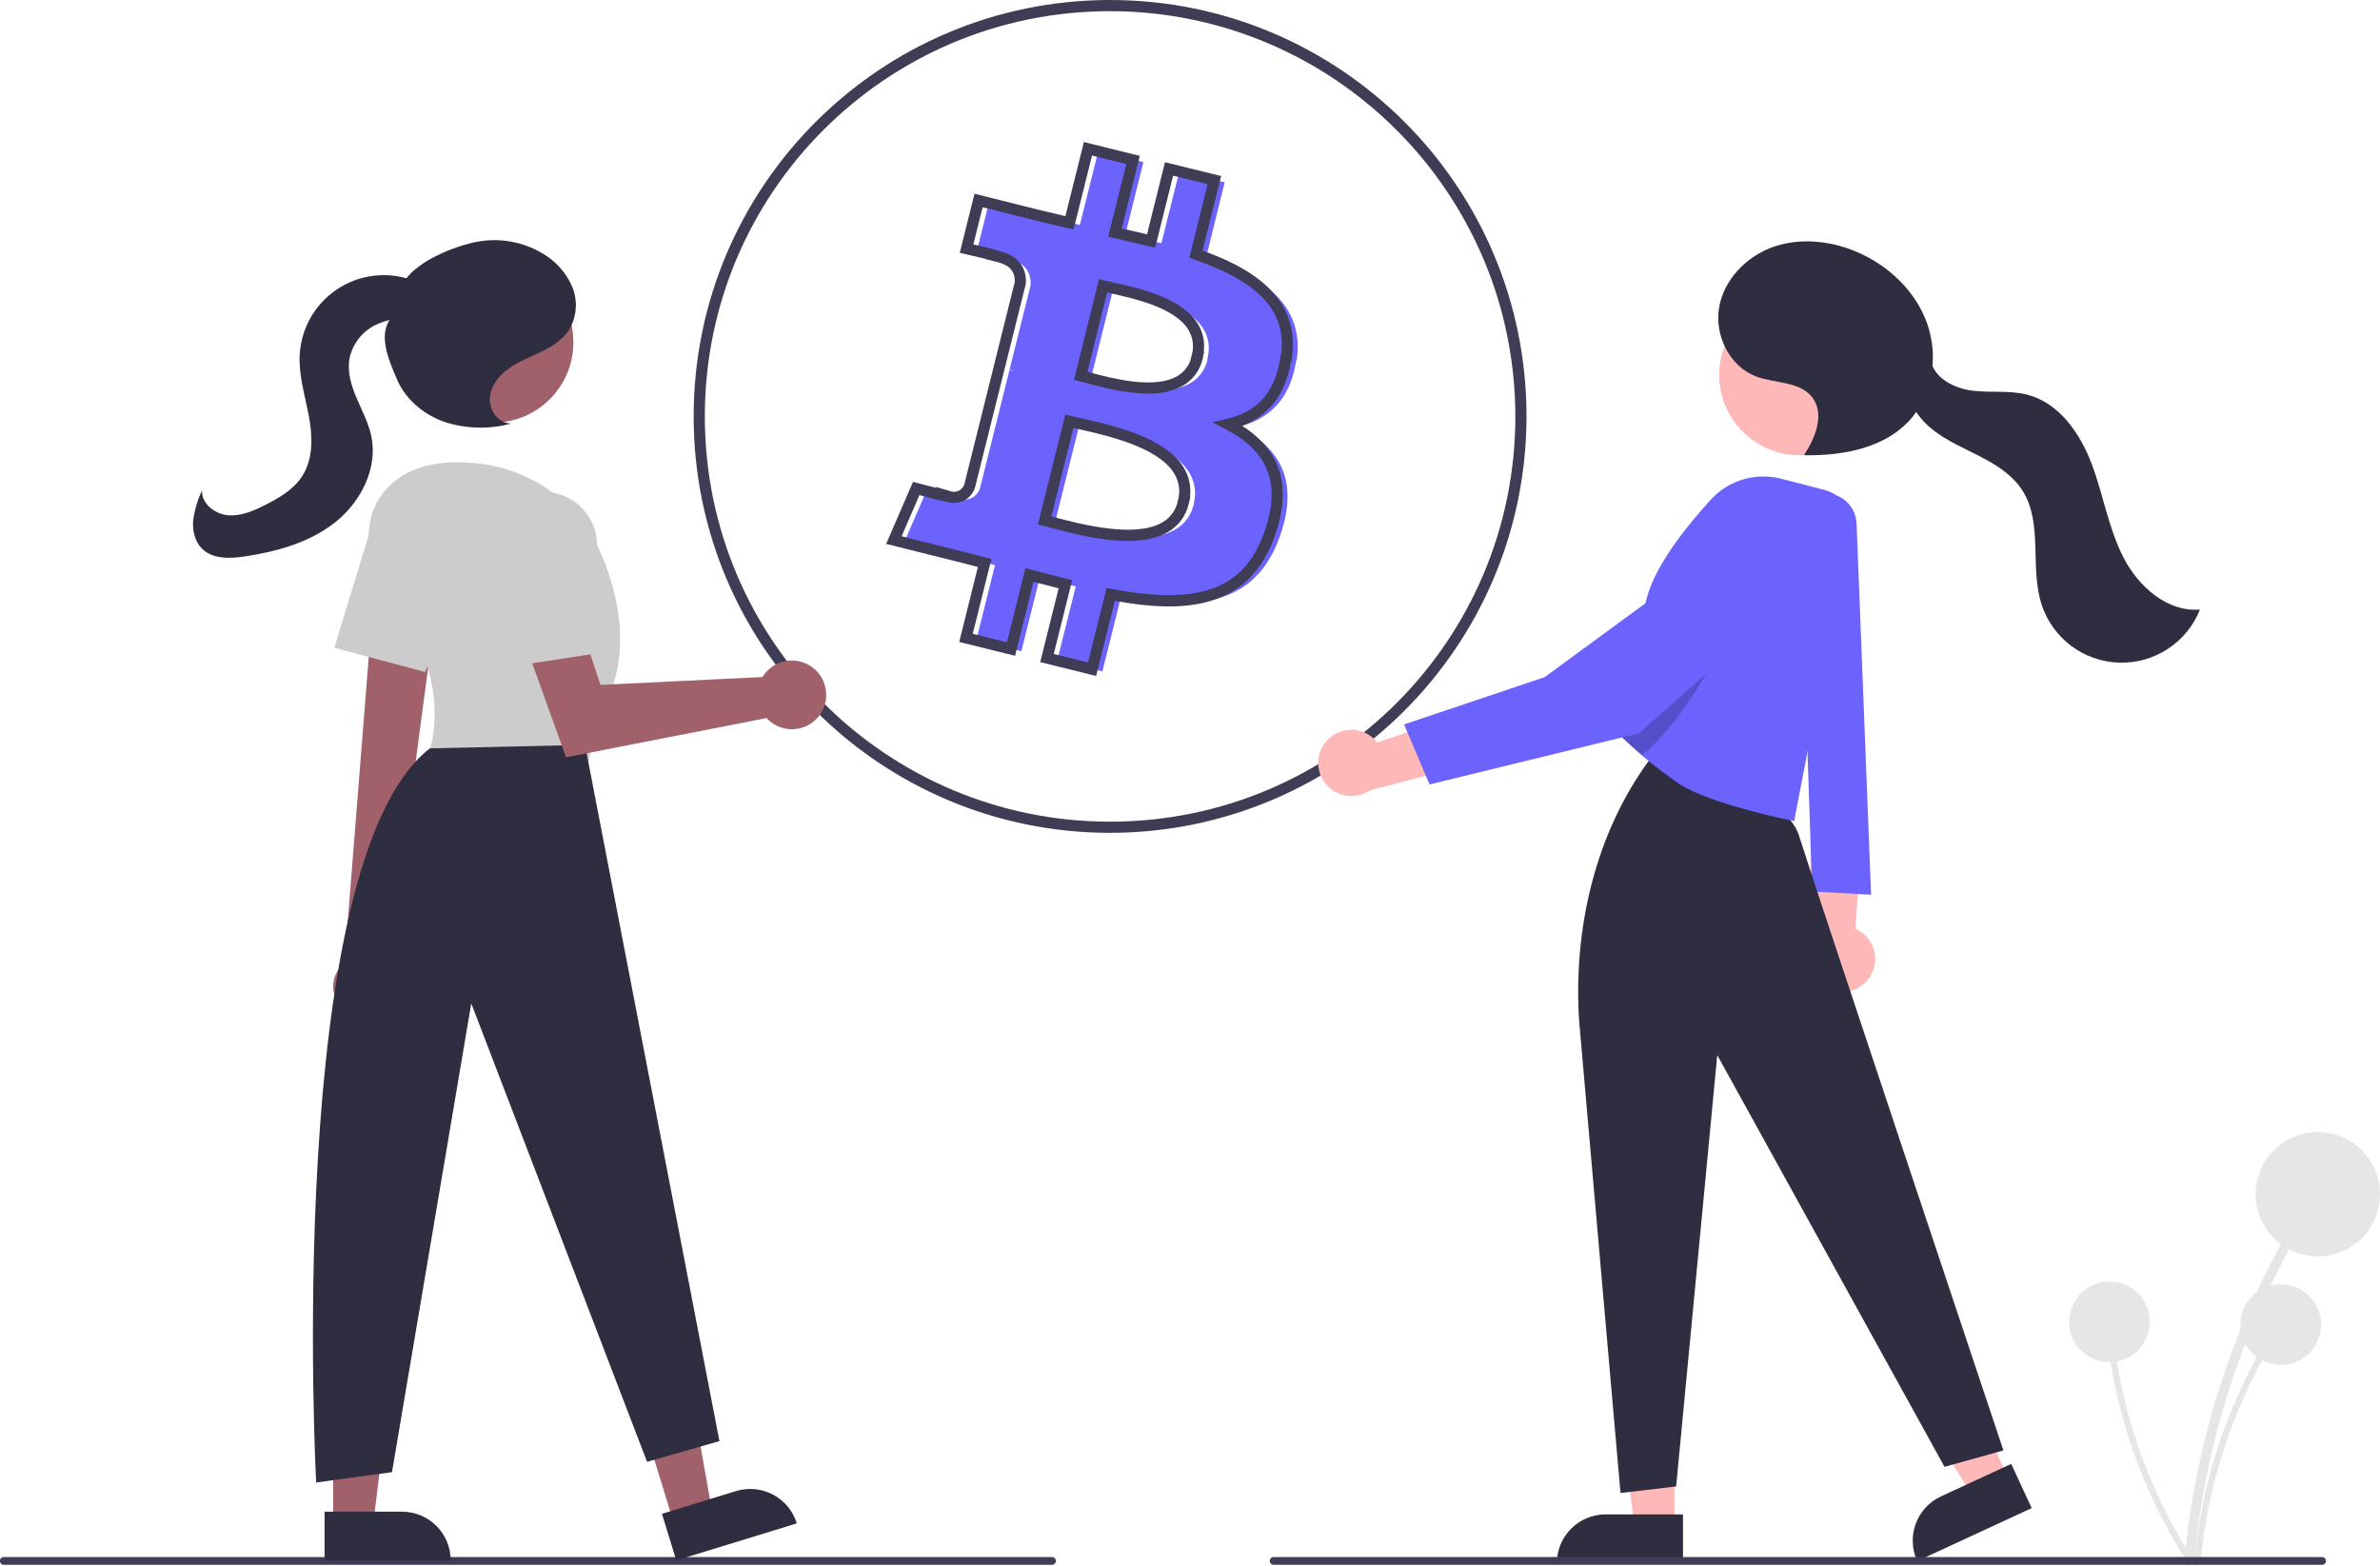
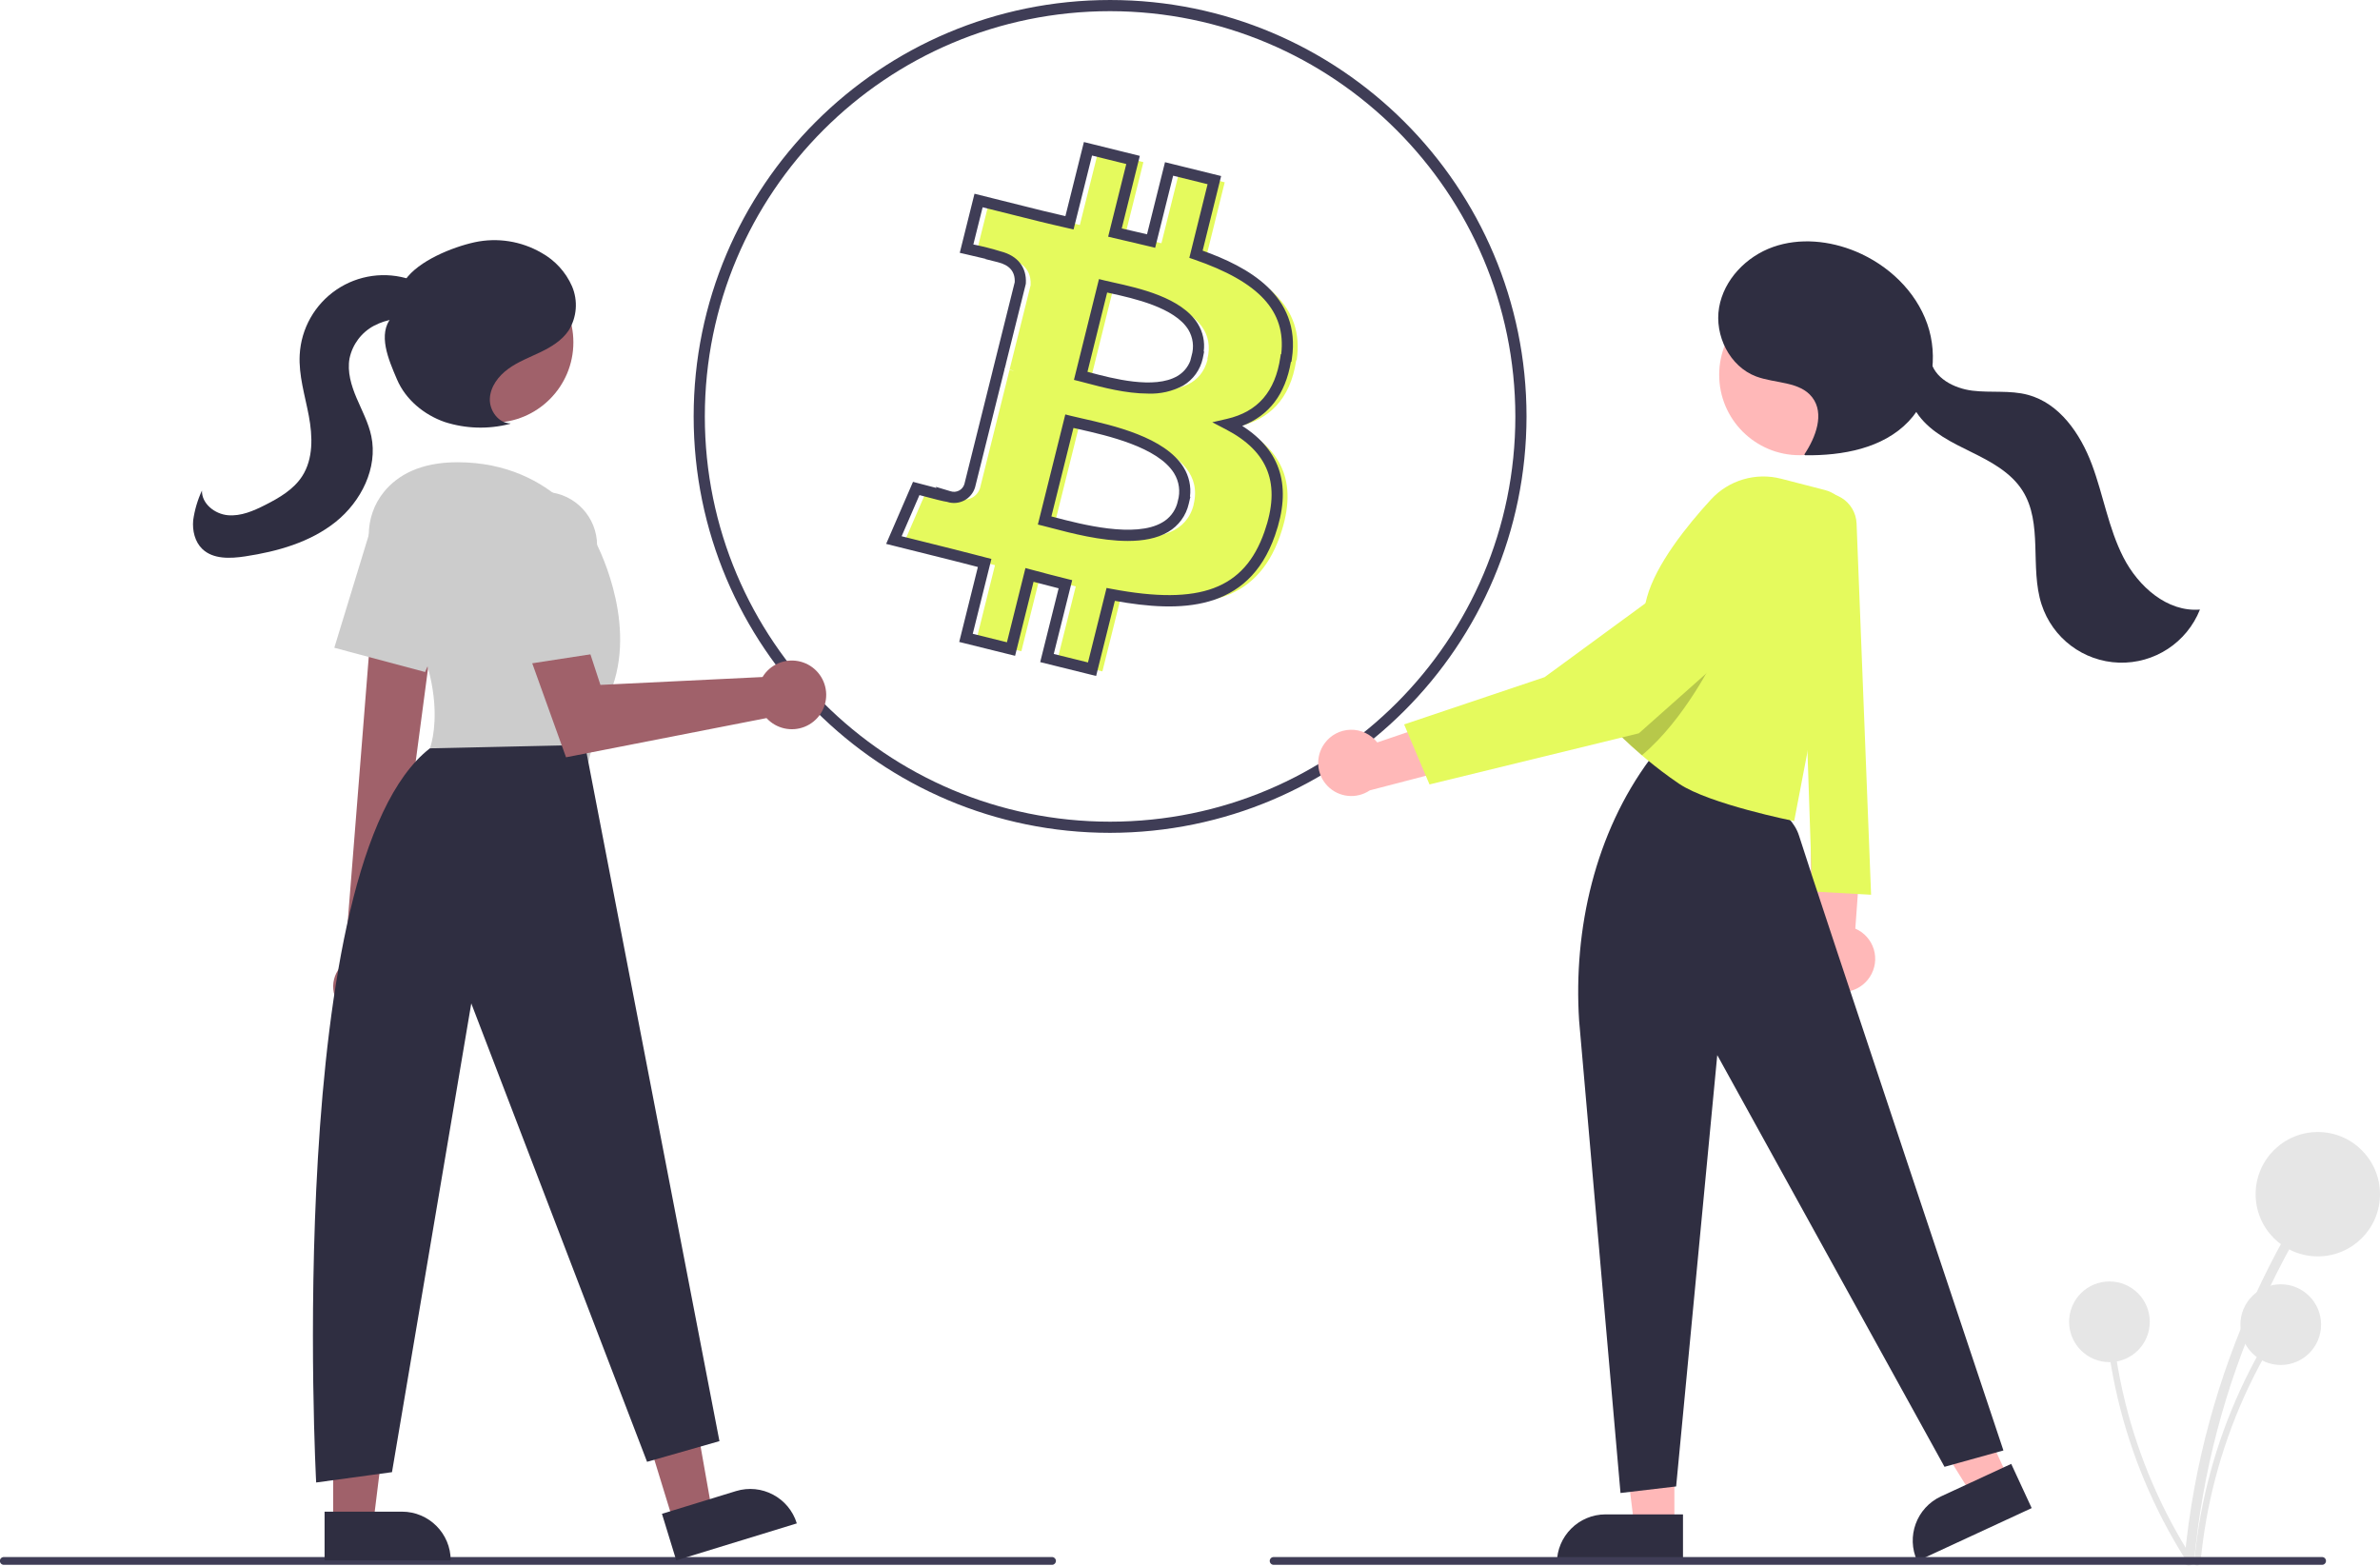
<svg xmlns="http://www.w3.org/2000/svg" width="727.21" height="478.36" viewBox="0 0 727.21 478.36" role="img" artist="Katerina Limpitsouni" source="https://undraw.co/">
-   <path d="M604.991,289.168l5.615-22.646L596.765,263.109l-5.495,22.032c-3.618-.904-7.338-1.707-11.042-2.594l5.53-22.185-13.772-3.413L566.338,279.56q-4.506-1.024-8.789-2.065l-18.994-4.744-3.669,14.711s10,2.287,10,2.492c5.58,1.399,6.587,5.12,6.417,8.004l-6.434,25.786a10.033,10.033,0,0,1,1.433.461l-1.451-.358-9.01,36.111a4.992,4.992,0,0,1-6.28,3.277H529.527c.137.205-10.017-2.492-10.017-2.492l-6.826,15.769,17.919,4.471c3.413.836,6.604,1.707,9.813,2.526L534.715,406.392,548.47,409.805l5.649-22.646c3.652.99,7.321,1.928,10.973,2.85l-5.632,22.544,13.772,3.413,5.7-22.851c23.482,4.437,41.162,2.645,48.585-18.584,5.99-17.066-.29-26.964-12.663-33.397,8.994-2.082,15.786-7.987,17.595-20.223l.153-.068C635.095,304.135,622.364,295.158,604.991,289.168Zm-3.857,75.806c-4.249,17.066-33.055,7.85-42.391,5.546l7.56-30.326c9.3,2.338,39.251,6.946,34.796,24.779Zm4.266-44.371c-3.891,15.564-27.851,7.645-35.633,5.717l6.826-27.493c7.765,1.928,32.817,5.546,28.704,21.776Z" transform="translate(-236.3952 -210.8201)" fill="#6c63ff" />
+   <path d="M604.991,289.168l5.615-22.646L596.765,263.109l-5.495,22.032c-3.618-.904-7.338-1.707-11.042-2.594l5.53-22.185-13.772-3.413L566.338,279.56q-4.506-1.024-8.789-2.065l-18.994-4.744-3.669,14.711s10,2.287,10,2.492c5.58,1.399,6.587,5.12,6.417,8.004l-6.434,25.786a10.033,10.033,0,0,1,1.433.461l-1.451-.358-9.01,36.111a4.992,4.992,0,0,1-6.28,3.277H529.527c.137.205-10.017-2.492-10.017-2.492l-6.826,15.769,17.919,4.471c3.413.836,6.604,1.707,9.813,2.526L534.715,406.392,548.47,409.805l5.649-22.646c3.652.99,7.321,1.928,10.973,2.85l-5.632,22.544,13.772,3.413,5.7-22.851c23.482,4.437,41.162,2.645,48.585-18.584,5.99-17.066-.29-26.964-12.663-33.397,8.994-2.082,15.786-7.987,17.595-20.223l.153-.068C635.095,304.135,622.364,295.158,604.991,289.168Zm-3.857,75.806c-4.249,17.066-33.055,7.85-42.391,5.546l7.56-30.326c9.3,2.338,39.251,6.946,34.796,24.779Zm4.266-44.371c-3.891,15.564-27.851,7.645-35.633,5.717l6.826-27.493c7.765,1.928,32.817,5.546,28.704,21.776Z" transform="translate(-236.3952 -210.8201)" fill="#e5fa5d" />
  <path d="M575.583,465.303A127.241,127.241,0,1,1,702.824,338.061,127.385,127.385,0,0,1,575.583,465.303Zm0-251.07A123.828,123.828,0,1,0,699.411,338.061,123.968,123.968,0,0,0,575.583,214.233ZM571.314,417.367l-17.086-4.235,5.633-22.547c-2.554-.643-5.121-1.31-7.669-1.992l-5.64,22.613-17.067-4.235,5.704-22.9q-.999-.26-2.004-.523c-2.003-.524-4.034-1.056-6.15-1.575l-19.878-4.961,8.21-18.963,1.42.377c1.965.522,4.041,1.063,5.771,1.504l-.24-.36,4.539,1.362a3.312,3.312,0,0,0,4.196-2.152l8.596-34.46-.008-.003,6.806-27.278c.135-3.201-1.547-5.196-5.136-6.095l-3.831-.961.095-.061c-1.811-.439-4.086-.972-6.229-1.462l-1.697-.387,4.503-18.056,20.651,5.158q3.476.852,7.125,1.684l5.656-22.642,17.084,4.234-5.525,22.168q1.458.34,2.914.672c1.613.371,3.219.739,4.81,1.122l5.495-22.034,17.151,4.23L603.86,287.407c13.547,4.857,30.168,13.588,27.27,33.021l-.138.927-.164.072c-1.692,9.839-6.685,16.39-14.872,19.526,11.951,7.64,15.222,18.628,10.011,33.475-8.231,23.539-29.151,23.535-48.928,19.989Zm-12.945-6.725,10.459,2.592L574.505,390.474l1.582.299c27.015,5.104,40.534.042,46.658-17.471,5.096-14.519,1.334-24.47-11.84-31.321l-4.104-2.134,4.506-1.042c9.414-2.179,14.742-8.331,16.291-18.81l.137-.928.139-.062c1.529-13.099-6.723-22.034-26.603-28.889l-1.476-.508,5.579-22.504-10.529-2.596-5.497,22.037-1.657-.414c-2.108-.527-4.25-1.019-6.404-1.513-1.538-.353-3.081-.707-4.621-1.077l-1.674-.402L580.528,260.942l-10.46-2.592-5.641,22.58-1.629-.371c-3.013-.686-5.958-1.37-8.817-2.072l-17.345-4.333-2.835,11.366a82.002,82.002,0,0,1,8.394,2.126c5.152,1.312,7.939,4.861,7.65,9.746l-.048.312-6.048,24.239.02.008-.406,1.539-.08-.02-.032.098.095.024-9.011,36.111a6.72,6.72,0,0,1-8.457,4.499l.005-.016c-1.305-.176-3.724-.804-8.553-2.085l-5.443,12.573,15.967,3.984c2.127.522,4.176,1.057,6.195,1.587,1.215.317,2.419.633,3.626.942l1.644.419-5.698,22.874,10.443,2.591,5.658-22.682,1.681.455c3.623.982,7.303,1.938,10.938,2.841l1.659.412Zm22.622-34.529c-8.259,0-17.314-2.38-23.141-3.911-1.009-.265-1.909-.502-2.677-.692l-1.66-.41,8.387-33.645,1.659.417c.937.236,2.087.494,3.391.788,9.496,2.139,25.389,5.719,31.091,14.972a13.61,13.61,0,0,1,1.947,8.967h.135l-.493,2.119a13.426,13.426,0,0,1-6.313,8.643C589.912,375.38,585.574,376.113,580.991,376.113Zm-23.343-7.492q.512.134,1.069.28c7.967,2.096,24.547,6.449,32.859,1.526a9.826,9.826,0,0,0,4.478-5.618l.228-.914a10.527,10.527,0,0,0-1.149-8.47c-4.948-8.03-20.552-11.544-28.935-13.433-.642-.145-1.247-.282-1.81-.411Zm29.549-37.538c-6.783,0-14.031-1.929-18.718-3.176-.862-.229-1.63-.434-2.283-.596l-1.657-.411,7.649-30.806,1.656.411c.768.191,1.708.398,2.773.633,7.791,1.72,20.83,4.6,25.771,12.612a12.83,12.83,0,0,1,1.803,8.48h.132l-.427,2.121a12.857,12.857,0,0,1-6.016,8.31A21.029,21.029,0,0,1,587.197,331.084ZM568.67,324.426q.332.087.687.182c6.905,1.837,19.758,5.258,26.789,1.113a9.089,9.089,0,0,0,3.94-4.638l.397-1.566a9.868,9.868,0,0,0-1-7.975c-4.183-6.784-16.816-9.573-23.602-11.071-.419-.092-.819-.181-1.197-.266Z" transform="translate(-236.3952 -210.8201)" fill="#3f3d56" />
  <path d="M641.076,438.032a10.064,10.064,0,0,1,16.142-.352l33.834-11.5-4.69,17.968-31.41,8.166a10.111,10.111,0,0,1-13.875-14.281Z" transform="translate(-236.3952 -210.8201)" fill="#ffb8b8" />
  <path d="M906.827,687.743a246.303,246.303,0,0,1,20.385-77.735q4.601-10.278,10.127-20.103c.947-1.685-1.644-3.199-2.59-1.514a249.707,249.707,0,0,0-27.786,76.655q-2.086,11.269-3.136,22.696c-.178,1.922,2.823,1.909,3,0Z" transform="translate(-236.3952 -210.8201)" fill="#e6e6e6" />
  <circle cx="708.21" cy="364.897" r="19" fill="#e6e6e6" />
  <path d="M908.77,688.248a159.788,159.788,0,0,1,13.225-50.43q2.985-6.668,6.57-13.042a.974.974,0,0,0-1.681-.982,161.996,161.996,0,0,0-18.026,49.73q-1.353,7.31-2.034,14.724c-.115,1.247,1.832,1.239,1.946,0Z" transform="translate(-236.3952 -210.8201)" fill="#e6e6e6" />
  <circle cx="696.883" cy="404.751" r="12.326" fill="#e6e6e6" />
  <path d="M906.314,687.084a159.788,159.788,0,0,1-20.59-47.897q-1.748-7.093-2.841-14.324a.974.974,0,0,0-1.929.259,161.996,161.996,0,0,0,16.374,50.298q3.429,6.597,7.452,12.861c.676,1.054,2.206-.15,1.535-1.197Z" transform="translate(-236.3952 -210.8201)" fill="#e6e6e6" />
  <circle cx="644.542" cy="403.886" r="12.326" fill="#e6e6e6" />
  <path d="M807.705,509.345a10.056,10.056,0,0,0-4.418-14.773l2.591-35.641-16.203,9.072.024,32.454a10.11,10.11,0,0,0,18.006,8.887Z" transform="translate(-236.3952 -210.8201)" fill="#ffb8b8" />
-   <path d="M803.674,370.799,808.105,484.217l-18-1-4-119,3.796-1.786A9.665,9.665,0,0,1,803.674,370.799Z" transform="translate(-236.3952 -210.8201)" fill="#6c63ff" />
+   <path d="M803.674,370.799,808.105,484.217l-18-1-4-119,3.796-1.786A9.665,9.665,0,0,1,803.674,370.799Z" transform="translate(-236.3952 -210.8201)" fill="#e5fa5d" />
  <polygon points="511.612 466.235 499.352 466.234 493.52 418.946 511.614 418.947 511.612 466.235" fill="#ffb8b8" />
  <path d="M490.595,462.731h23.644a0,0,0,0,1,0,0v14.887a0,0,0,0,1,0,0H475.708a0,0,0,0,1,0,0v0A14.887,14.887,0,0,1,490.595,462.731Z" fill="#2f2e41" />
  <polygon points="613.615 451.583 602.489 456.734 577.329 416.272 593.749 408.671 613.615 451.583" fill="#ffb8b8" />
  <path d="M832.188,665.526h23.644a0,0,0,0,1,0,0v14.887a0,0,0,0,1,0,0H817.301a0,0,0,0,1,0,0v0A14.887,14.887,0,0,1,832.188,665.526Z" transform="translate(-441.7098 202.8908) rotate(-24.84116)" fill="#2f2e41" />
  <path d="M718.897,522.728l12.644,144.289,17-2L761.105,533.217l69.436,125.8,18-5S790.605,480.717,786.105,466.217c-4.933-15.895-44-22-44-22l-1.5-1.5C723.818,465.315,717.094,494.635,718.897,522.728Z" transform="translate(-236.3952 -210.8201)" fill="#2f2e41" />
  <circle cx="549.859" cy="114.532" r="24.561" fill="#ffb8b8" />
-   <path d="M801.674,372.743l-17.07,88.97s-25.94-5.18-35.18-11.42c-3.66-2.48-6.98-5.04-9.78-7.36-.55-.45-1.07-.9-1.58-1.33-4.62-3.95-7.46-6.89-7.46-6.89s1.479-7.25,3.29-15.83c2.02-9.61,4.47-20.9,5.72-25.51,2.75-10.11,12.19-21.89,19.55-29.91a21.738,21.738,0,0,1,21.47-6.36l13.32,3.44A10.543,10.543,0,0,1,801.674,372.743Z" transform="translate(-236.3952 -210.8201)" fill="#6c63ff" />
+   <path d="M801.674,372.743l-17.07,88.97s-25.94-5.18-35.18-11.42c-3.66-2.48-6.98-5.04-9.78-7.36-.55-.45-1.07-.9-1.58-1.33-4.62-3.95-7.46-6.89-7.46-6.89s1.479-7.25,3.29-15.83c2.02-9.61,4.47-20.9,5.72-25.51,2.75-10.11,12.19-21.89,19.55-29.91a21.738,21.738,0,0,1,21.47-6.36l13.32,3.44A10.543,10.543,0,0,1,801.674,372.743Z" transform="translate(-236.3952 -210.8201)" fill="#e5fa5d" />
  <path d="M760.394,411.602s-9.18,19.08-22.33,30c-4.62-3.95-7.46-6.89-7.46-6.89s1.479-7.25,3.29-15.83C744.914,413.063,756.274,409.393,760.394,411.602Z" transform="translate(-236.3952 -210.8201)" opacity="0.2" />
-   <path d="M776.674,376.677a16.322,16.322,0,0,0-2.831-1.125,12.495,12.495,0,0,0-11.545,2.66l-53.958,39.523-42.914,14.435,7.754,18.341,63.976-15.624,42.43-37.708A12.754,12.754,0,0,0,776.674,376.677Z" transform="translate(-236.3952 -210.8201)" fill="#6c63ff" />
+   <path d="M776.674,376.677a16.322,16.322,0,0,0-2.831-1.125,12.495,12.495,0,0,0-11.545,2.66l-53.958,39.523-42.914,14.435,7.754,18.341,63.976-15.624,42.43-37.708A12.754,12.754,0,0,0,776.674,376.677Z" transform="translate(-236.3952 -210.8201)" fill="#e5fa5d" />
  <path d="M787.708,349.687c3.496-5.232,6.254-12.488,2.406-17.466-3.799-4.914-11.292-4.19-17.111-6.365-8.104-3.029-12.804-12.549-11.338-21.076s8.31-15.594,16.464-18.486,17.348-1.951,25.333,1.379c9.829,4.1,18.261,12.03,21.797,22.076s1.646,22.108-5.689,29.83c-7.864,8.278-20.206,10.485-31.623,10.351" transform="translate(-236.3952 -210.8201)" fill="#2f2e41" />
  <path d="M826.277,320.727c1.001,5.591,7.134,8.766,12.771,9.464s11.468-.197,16.955,1.269c9.674,2.584,16.055,11.888,19.567,21.265s5.069,19.498,9.633,28.412S898.612,397.909,908.591,397.075a25.732,25.732,0,0,1-48.394-1.569c-3.666-11.317.542-24.813-5.868-34.834-3.547-5.545-9.673-8.807-15.579-11.713s-12.106-5.889-16.066-11.148-4.751-13.563.129-17.981" transform="translate(-236.3952 -210.8201)" fill="#2f2e41" />
  <path d="M945.88,688.964h-320.294a1.191,1.191,0,1,1,0-2.381h320.294a1.191,1.191,0,1,1,0,2.381Z" transform="translate(-236.3952 -210.8201)" fill="#3f3d56" />
  <path d="M557.88,688.964h-320.294a1.191,1.191,0,1,1,0-2.381h320.294a1.191,1.191,0,0,1,0,2.381Z" transform="translate(-236.3952 -210.8201)" fill="#3f3d56" />
  <polygon points="205.801 465.134 217.522 461.537 209.226 414.618 191.928 419.927 205.801 465.134" fill="#a0616a" />
  <path d="M439.993,667.396h38.531a0,0,0,0,1,0,0V682.283a0,0,0,0,1,0,0H454.88a14.887,14.887,0,0,1-14.887-14.887v0A0,0,0,0,1,439.993,667.396Z" transform="translate(859.9015 974.4209) rotate(162.9391)" fill="#2f2e41" />
  <polygon points="101.803 465.403 114.063 465.403 119.895 418.115 101.801 418.116 101.803 465.403" fill="#a0616a" />
  <path d="M335.571,672.72h38.531a0,0,0,0,1,0,0v14.887a0,0,0,0,1,0,0H350.458a14.887,14.887,0,0,1-14.887-14.887v0A0,0,0,0,1,335.571,672.72Z" transform="translate(473.3094 1149.49) rotate(179.9974)" fill="#2f2e41" />
  <path d="M341.319,519.146a9.162,9.162,0,0,1,.318-14.046l9.505-119.695,19.331,4.83L354.995,506.994a9.212,9.212,0,0,1-13.677,12.152Z" transform="translate(-236.3952 -210.8201)" fill="#a0616a" />
  <circle cx="150.634" cy="104.601" r="24.561" fill="#a0616a" />
  <path d="M353.483,387.78c-5.837-8.013-6.017-19.049.271-26.714,4.103-5.002,10.966-9.004,22.425-9.004,30.543,0,42.128,24.224,42.128,24.224s12.638,23.17,5.266,44.235-7.372,23.17-7.372,23.17l-48.447-4.213S375.927,418.592,353.483,387.78Z" transform="translate(-236.3952 -210.8201)" fill="#ccc" />
  <path d="M338.543,408.748l10.437-34.146a16.327,16.327,0,0,1,23.097-9.737h0a16.356,16.356,0,0,1,7.465,21.074l-13.269,30.218Z" transform="translate(-236.3952 -210.8201)" fill="#ccc" />
  <path d="M415.148,438.425l41.075,212.747-22.117,6.319L380.392,517.415,356.168,660.651l-23.17,3.16S322.834,474.292,367.754,439.478Z" transform="translate(-236.3952 -210.8201)" fill="#2f2e41" />
  <path d="M470.354,416.343a10.527,10.527,0,0,0-.963,1.349L419.856,420.094l-9.538-29.12L393.756,398.846l15.588,43.371,61.262-11.981a10.496,10.496,0,1,0-.252-13.893Z" transform="translate(-236.3952 -210.8201)" fill="#a0616a" />
  <path d="M386.293,379.345a16.326,16.326,0,0,1,17.233-18.202h0a16.356,16.356,0,0,1,15.308,16.295V410.44l-28.369,4.365Z" transform="translate(-236.3952 -210.8201)" fill="#ccc" />
  <path d="M392.431,340.205c-3.686-.016-6.53-3.897-6.365-7.58s2.639-6.923,5.619-9.093,6.475-3.492,9.798-5.087,6.617-3.586,8.669-6.648a14.716,14.716,0,0,0,1.023-13.504,21.669,21.669,0,0,0-9.333-10.224,28.688,28.688,0,0,0-20.417-3.228c-6.888,1.511-17.154,5.695-21.19,11.478l-4.208,11.458c-4.288,5.156-.968,12.813,1.668,18.98s8.248,10.806,14.581,13.011a35.794,35.794,0,0,0,19.841.595" transform="translate(-236.3952 -210.8201)" fill="#2f2e41" />
  <path d="M369.985,302.044c-1.809-2.899-4.944-4.743-8.186-5.825a25.724,25.724,0,0,0-33.832,23.003c-.344,6.314,1.634,12.489,2.795,18.705s1.393,13.082-2.034,18.396c-2.611,4.048-6.964,6.596-11.261,8.773-3.581,1.814-7.455,3.516-11.453,3.154s-8.016-3.528-7.91-7.541a32.054,32.054,0,0,0-2.682,9.08c-.281,3.156.497,6.561,2.776,8.762,3.313,3.199,8.563,2.965,13.116,2.274,9.857-1.494,19.838-4.295,27.626-10.52s12.955-16.475,10.904-26.231c-.857-4.075-2.87-7.796-4.497-11.63s-2.897-8.027-2.15-12.124a14.735,14.735,0,0,1,7.493-9.982,19.601,19.601,0,0,1,12.523-1.899c2.799.459,6.294,1.173,7.954-1.127a4.508,4.508,0,0,0-.094-4.809,13.248,13.248,0,0,0-3.593-3.56" transform="translate(-236.3952 -210.8201)" fill="#2f2e41" />
</svg>
